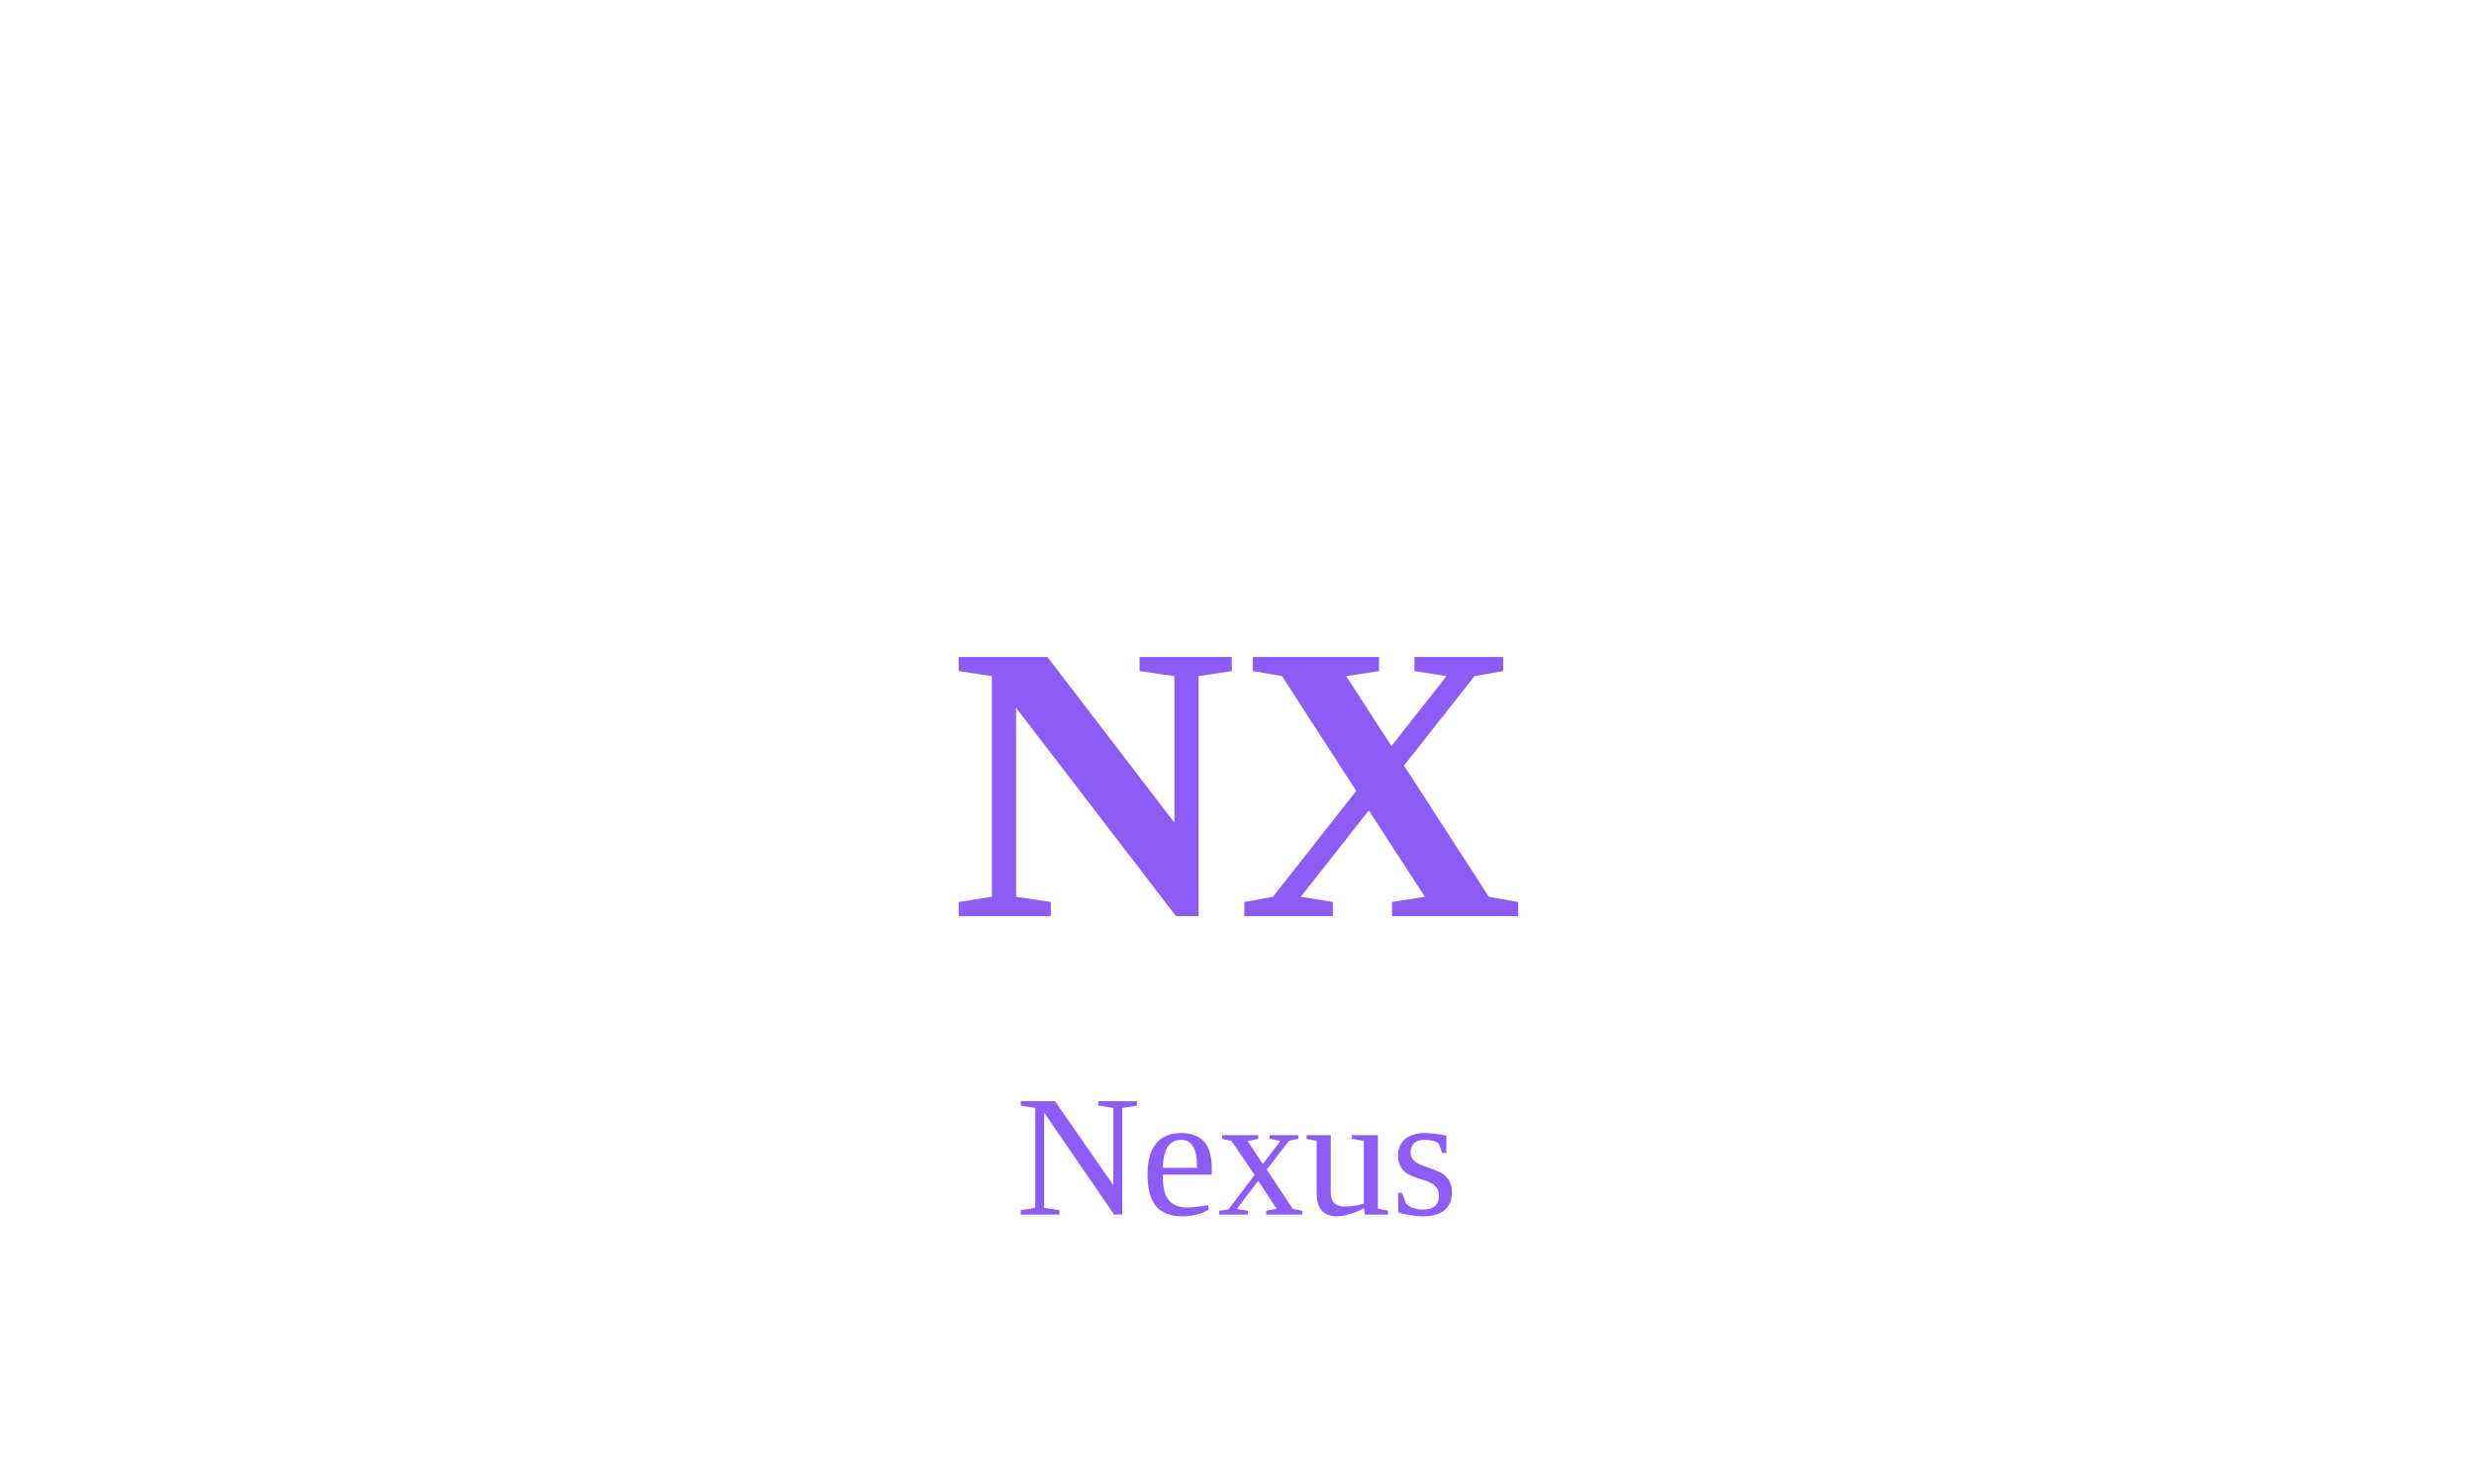
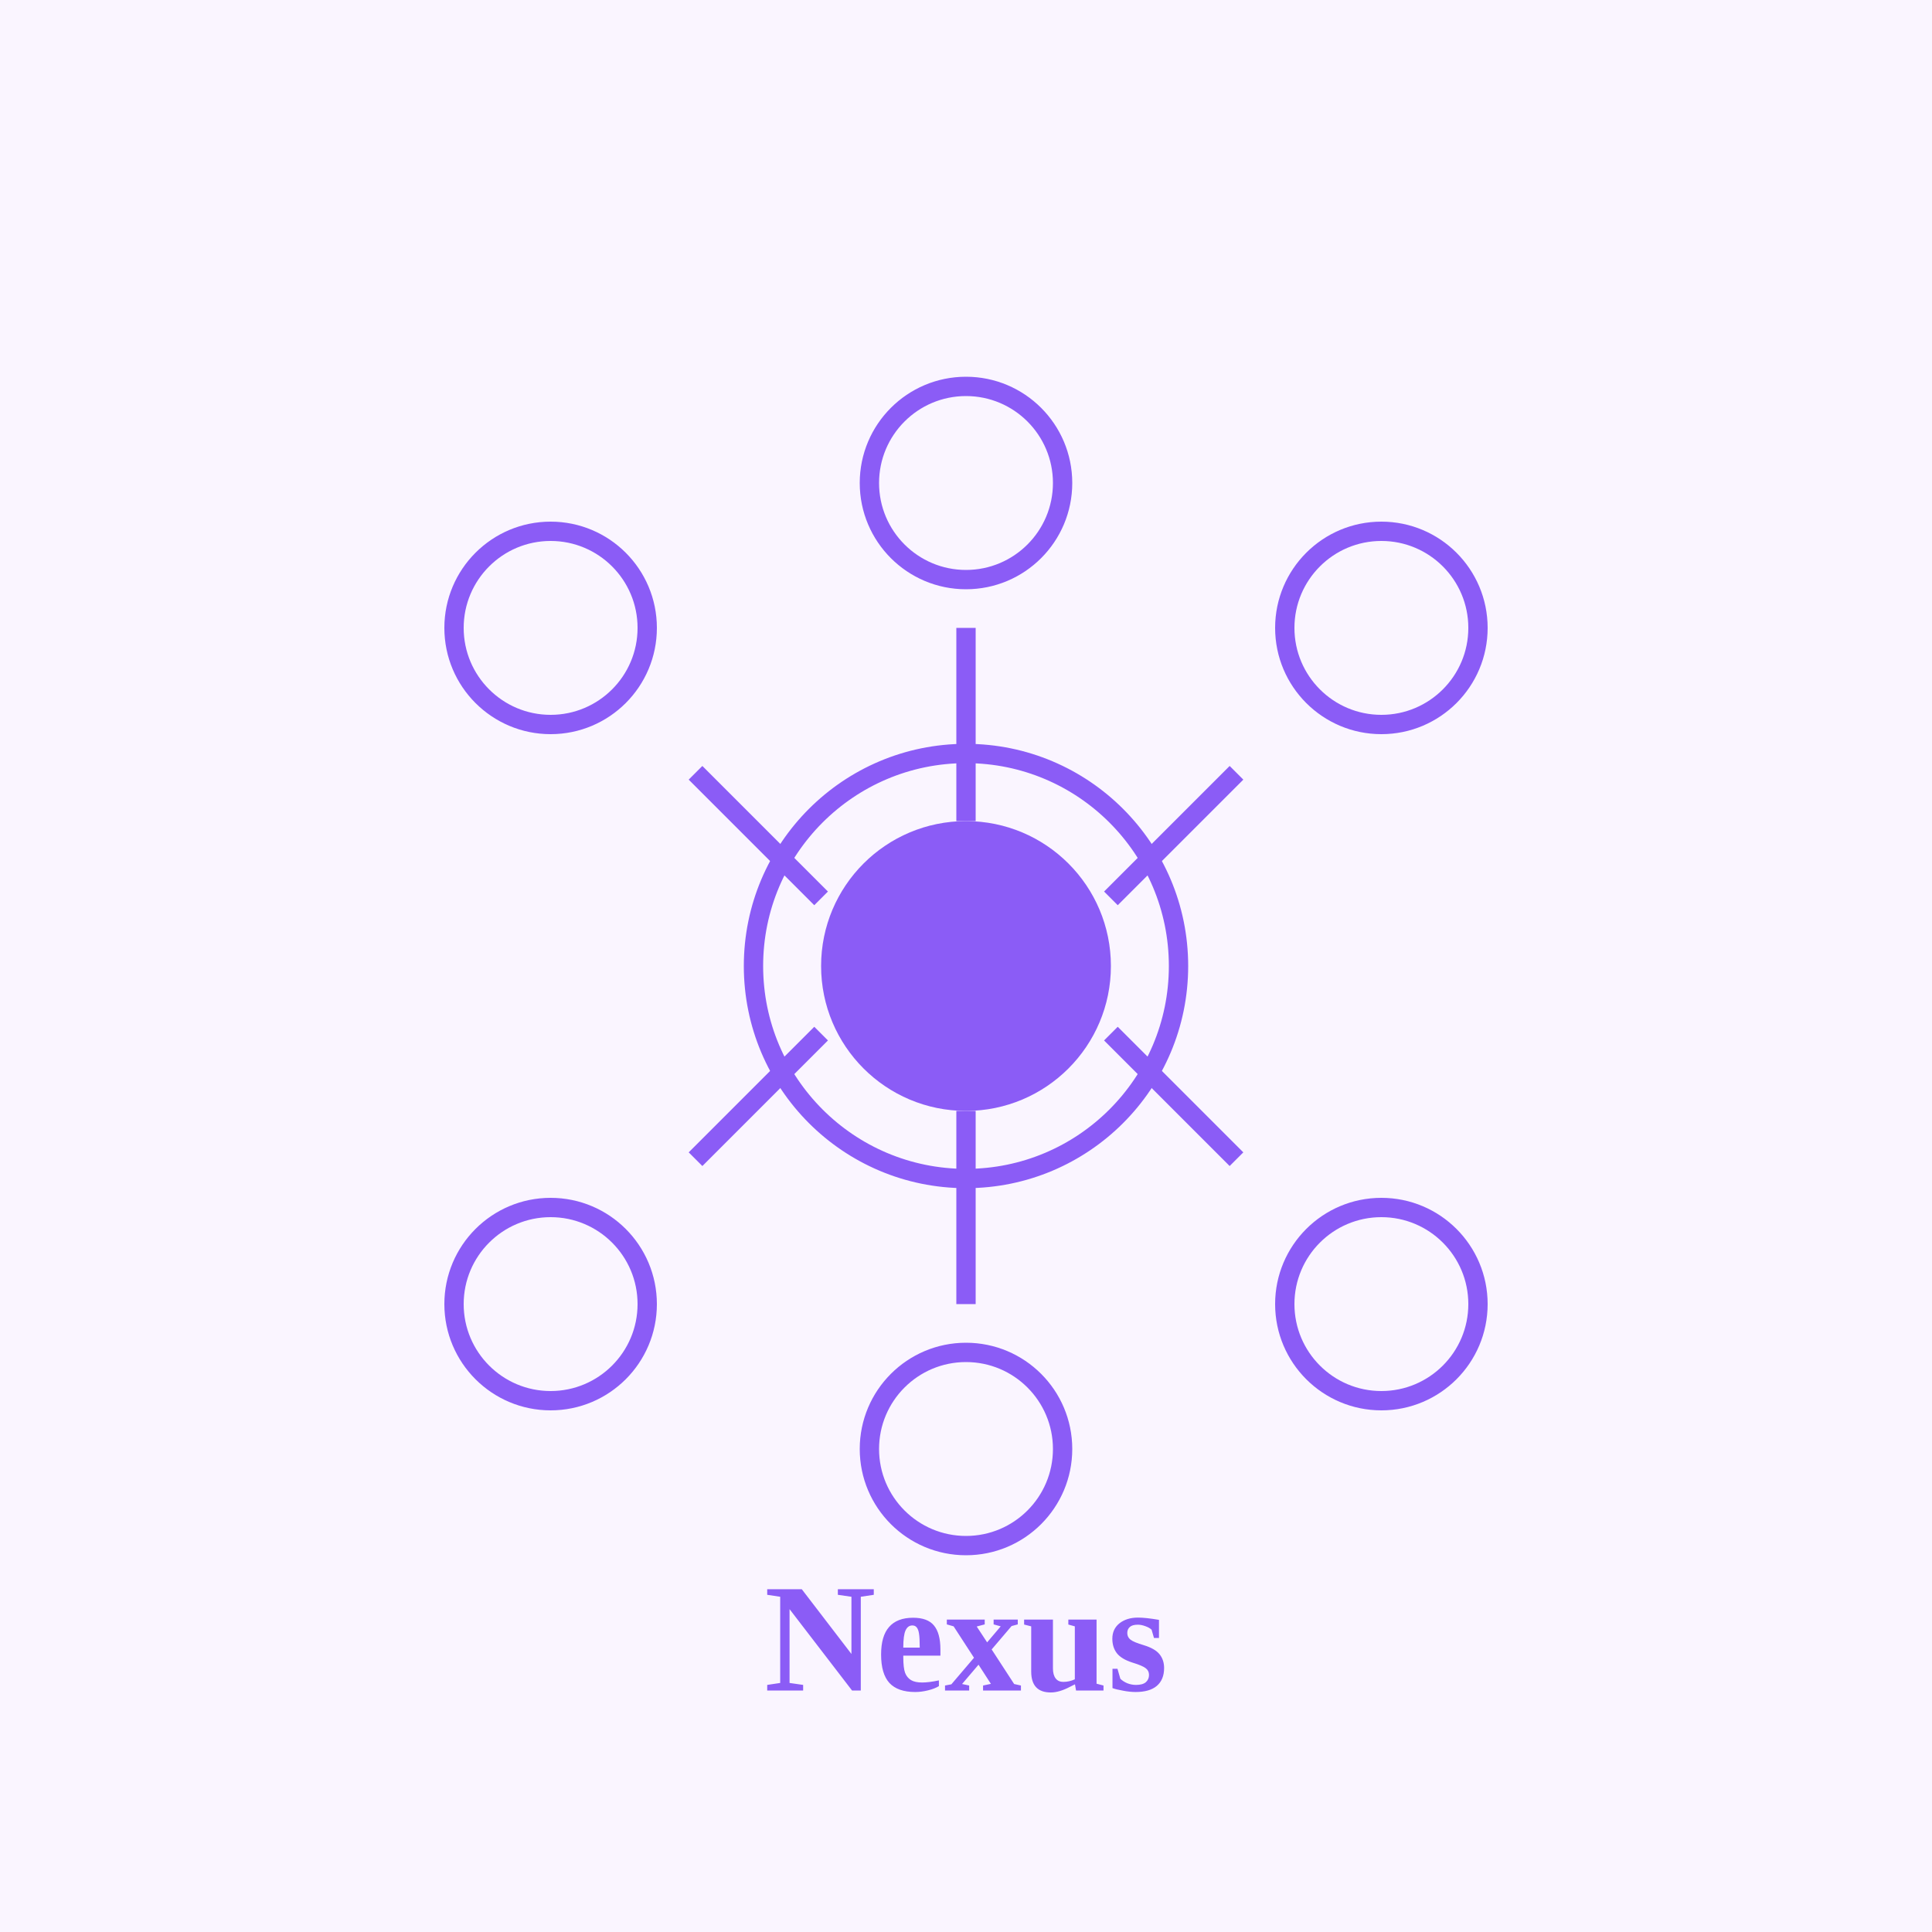
- <svg xmlns="http://www.w3.org/2000/svg" viewBox="0 0 200 120">
-   <rect width="200" height="120" fill="none" />
-   <text x="100" y="65" font-size="32" font-weight="bold" text-anchor="middle" dominant-baseline="middle" fill="#8B5CF6">NX</text>
-   <text x="100" y="95" font-size="14" text-anchor="middle" dominant-baseline="middle" fill="#8B5CF6">Nexus</text>
+ <svg xmlns="http://www.w3.org/2000/svg" viewBox="0 0 200 200">
+   <rect width="200" height="200" fill="#faf5ff" />
+   <circle cx="100" cy="100" r="15" fill="#8b5cf6" />
+   <circle cx="100" cy="100" r="22" fill="none" stroke="#8b5cf6" stroke-width="2" />
+   <circle cx="100" cy="50" r="10" fill="none" stroke="#8b5cf6" stroke-width="2" />
+   <line x1="100" y1="65" x2="100" y2="85" stroke="#8b5cf6" stroke-width="2" />
+   <circle cx="143" cy="65" r="10" fill="none" stroke="#8b5cf6" stroke-width="2" />
+   <line x1="128" y1="80" x2="115" y2="93" stroke="#8b5cf6" stroke-width="2" />
+   <circle cx="143" cy="135" r="10" fill="none" stroke="#8b5cf6" stroke-width="2" />
+   <line x1="128" y1="120" x2="115" y2="107" stroke="#8b5cf6" stroke-width="2" />
+   <circle cx="100" cy="150" r="10" fill="none" stroke="#8b5cf6" stroke-width="2" />
+   <line x1="100" y1="135" x2="100" y2="115" stroke="#8b5cf6" stroke-width="2" />
+   <circle cx="57" cy="135" r="10" fill="none" stroke="#8b5cf6" stroke-width="2" />
+   <line x1="72" y1="120" x2="85" y2="107" stroke="#8b5cf6" stroke-width="2" />
+   <circle cx="57" cy="65" r="10" fill="none" stroke="#8b5cf6" stroke-width="2" />
+   <line x1="72" y1="80" x2="85" y2="93" stroke="#8b5cf6" stroke-width="2" />
+   <text x="100" y="175" font-size="16" font-weight="bold" text-anchor="middle" fill="#8b5cf6">Nexus</text>
</svg>
